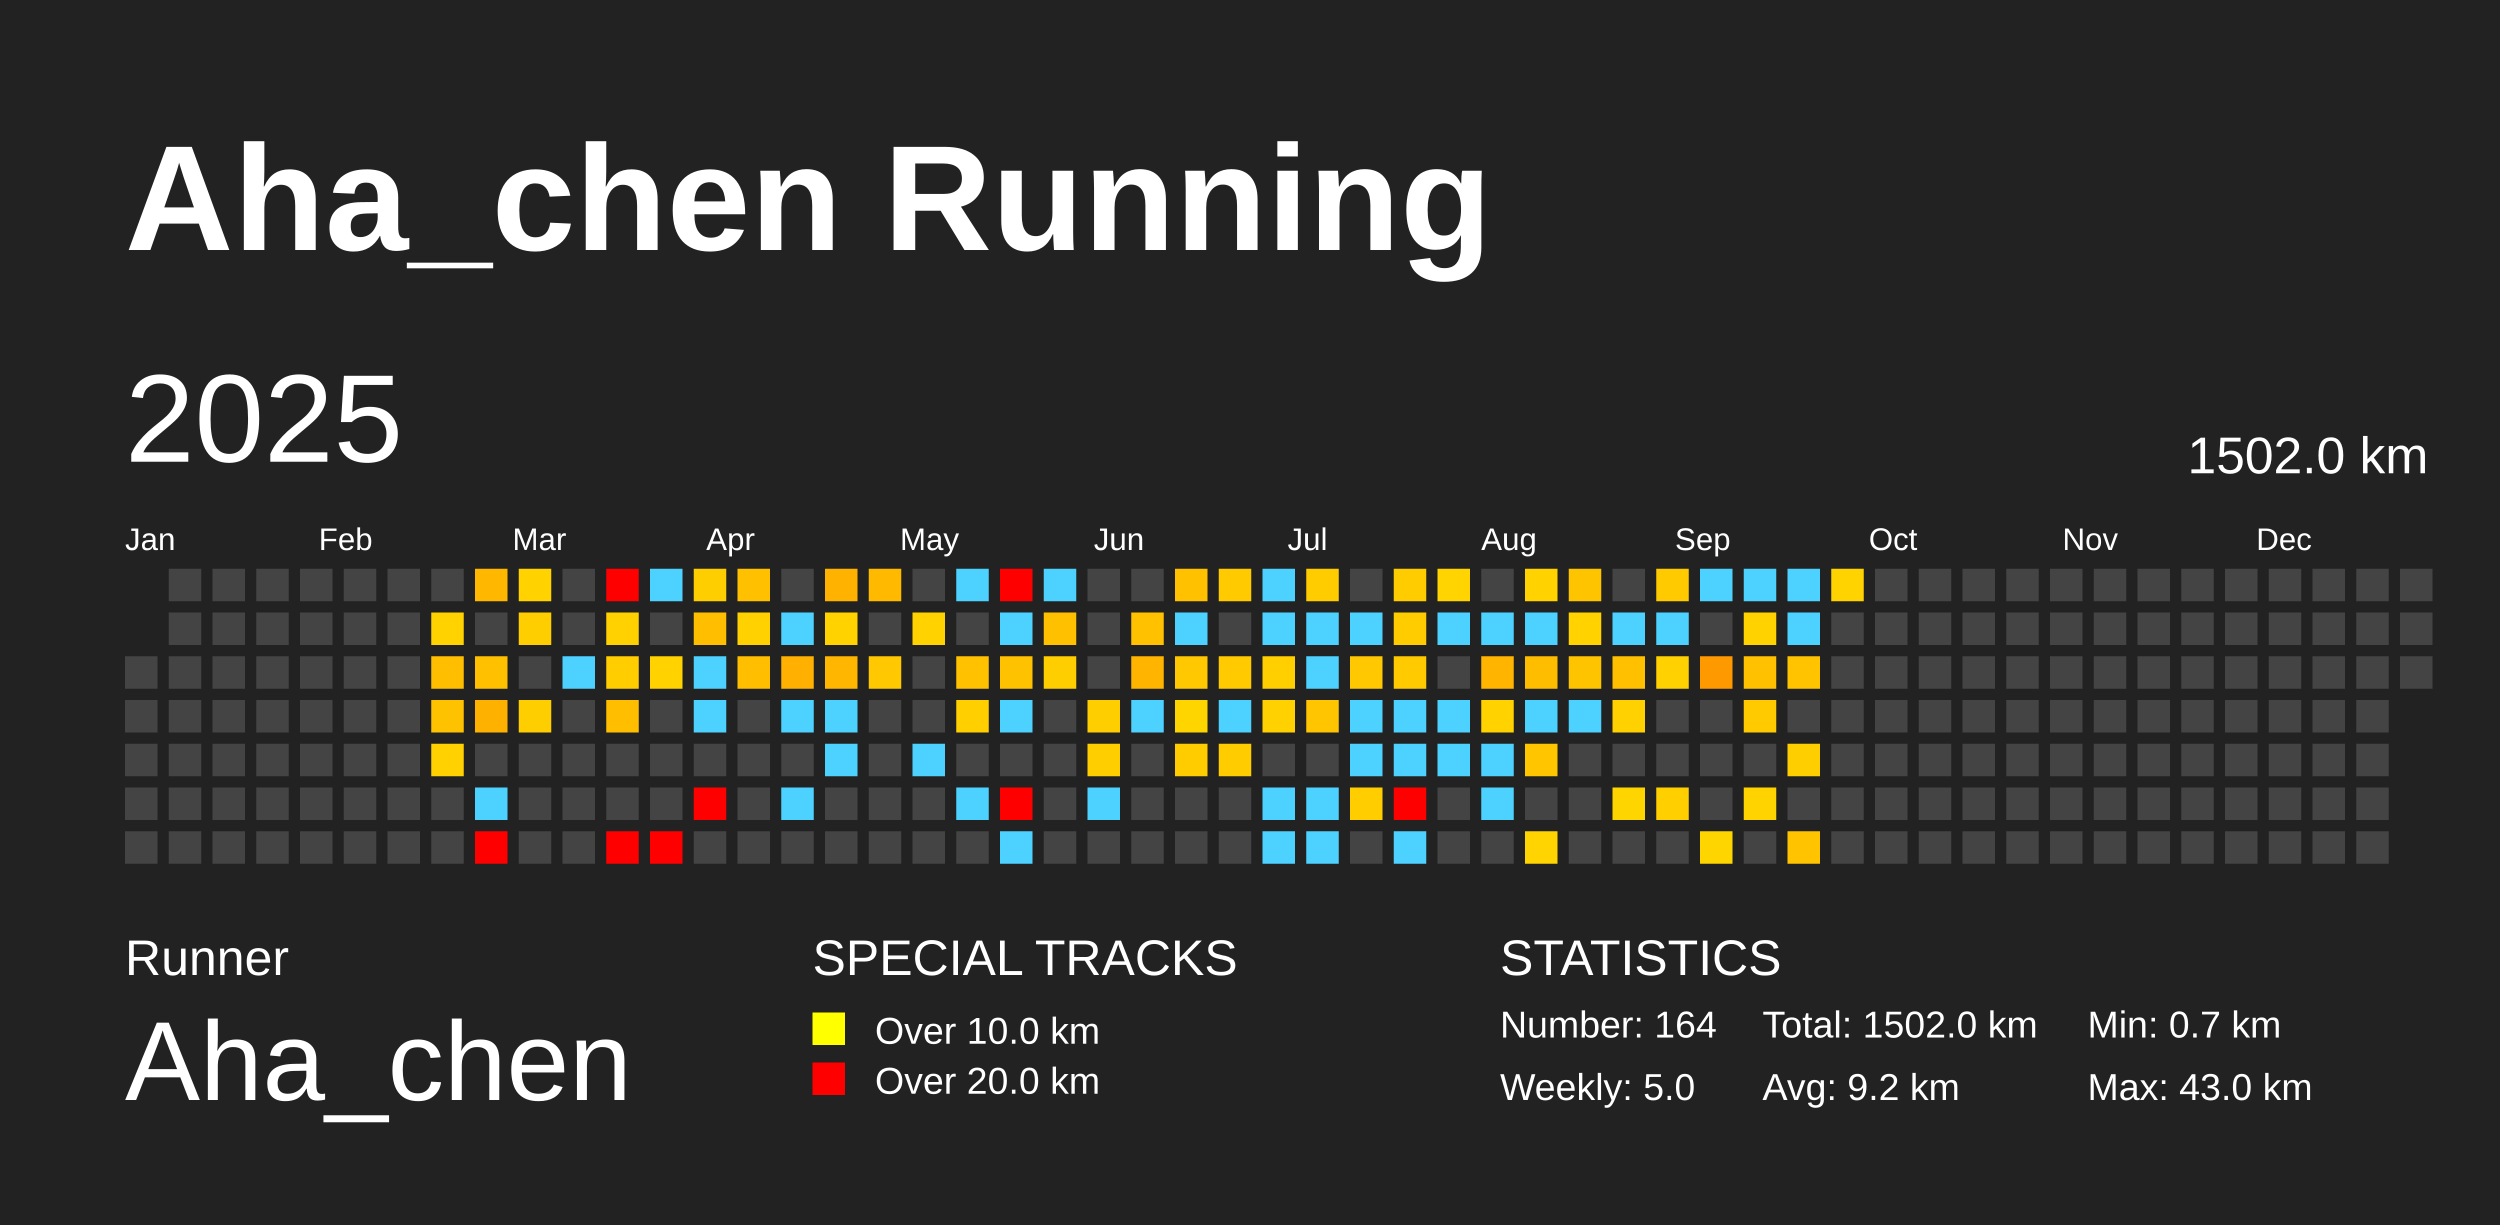
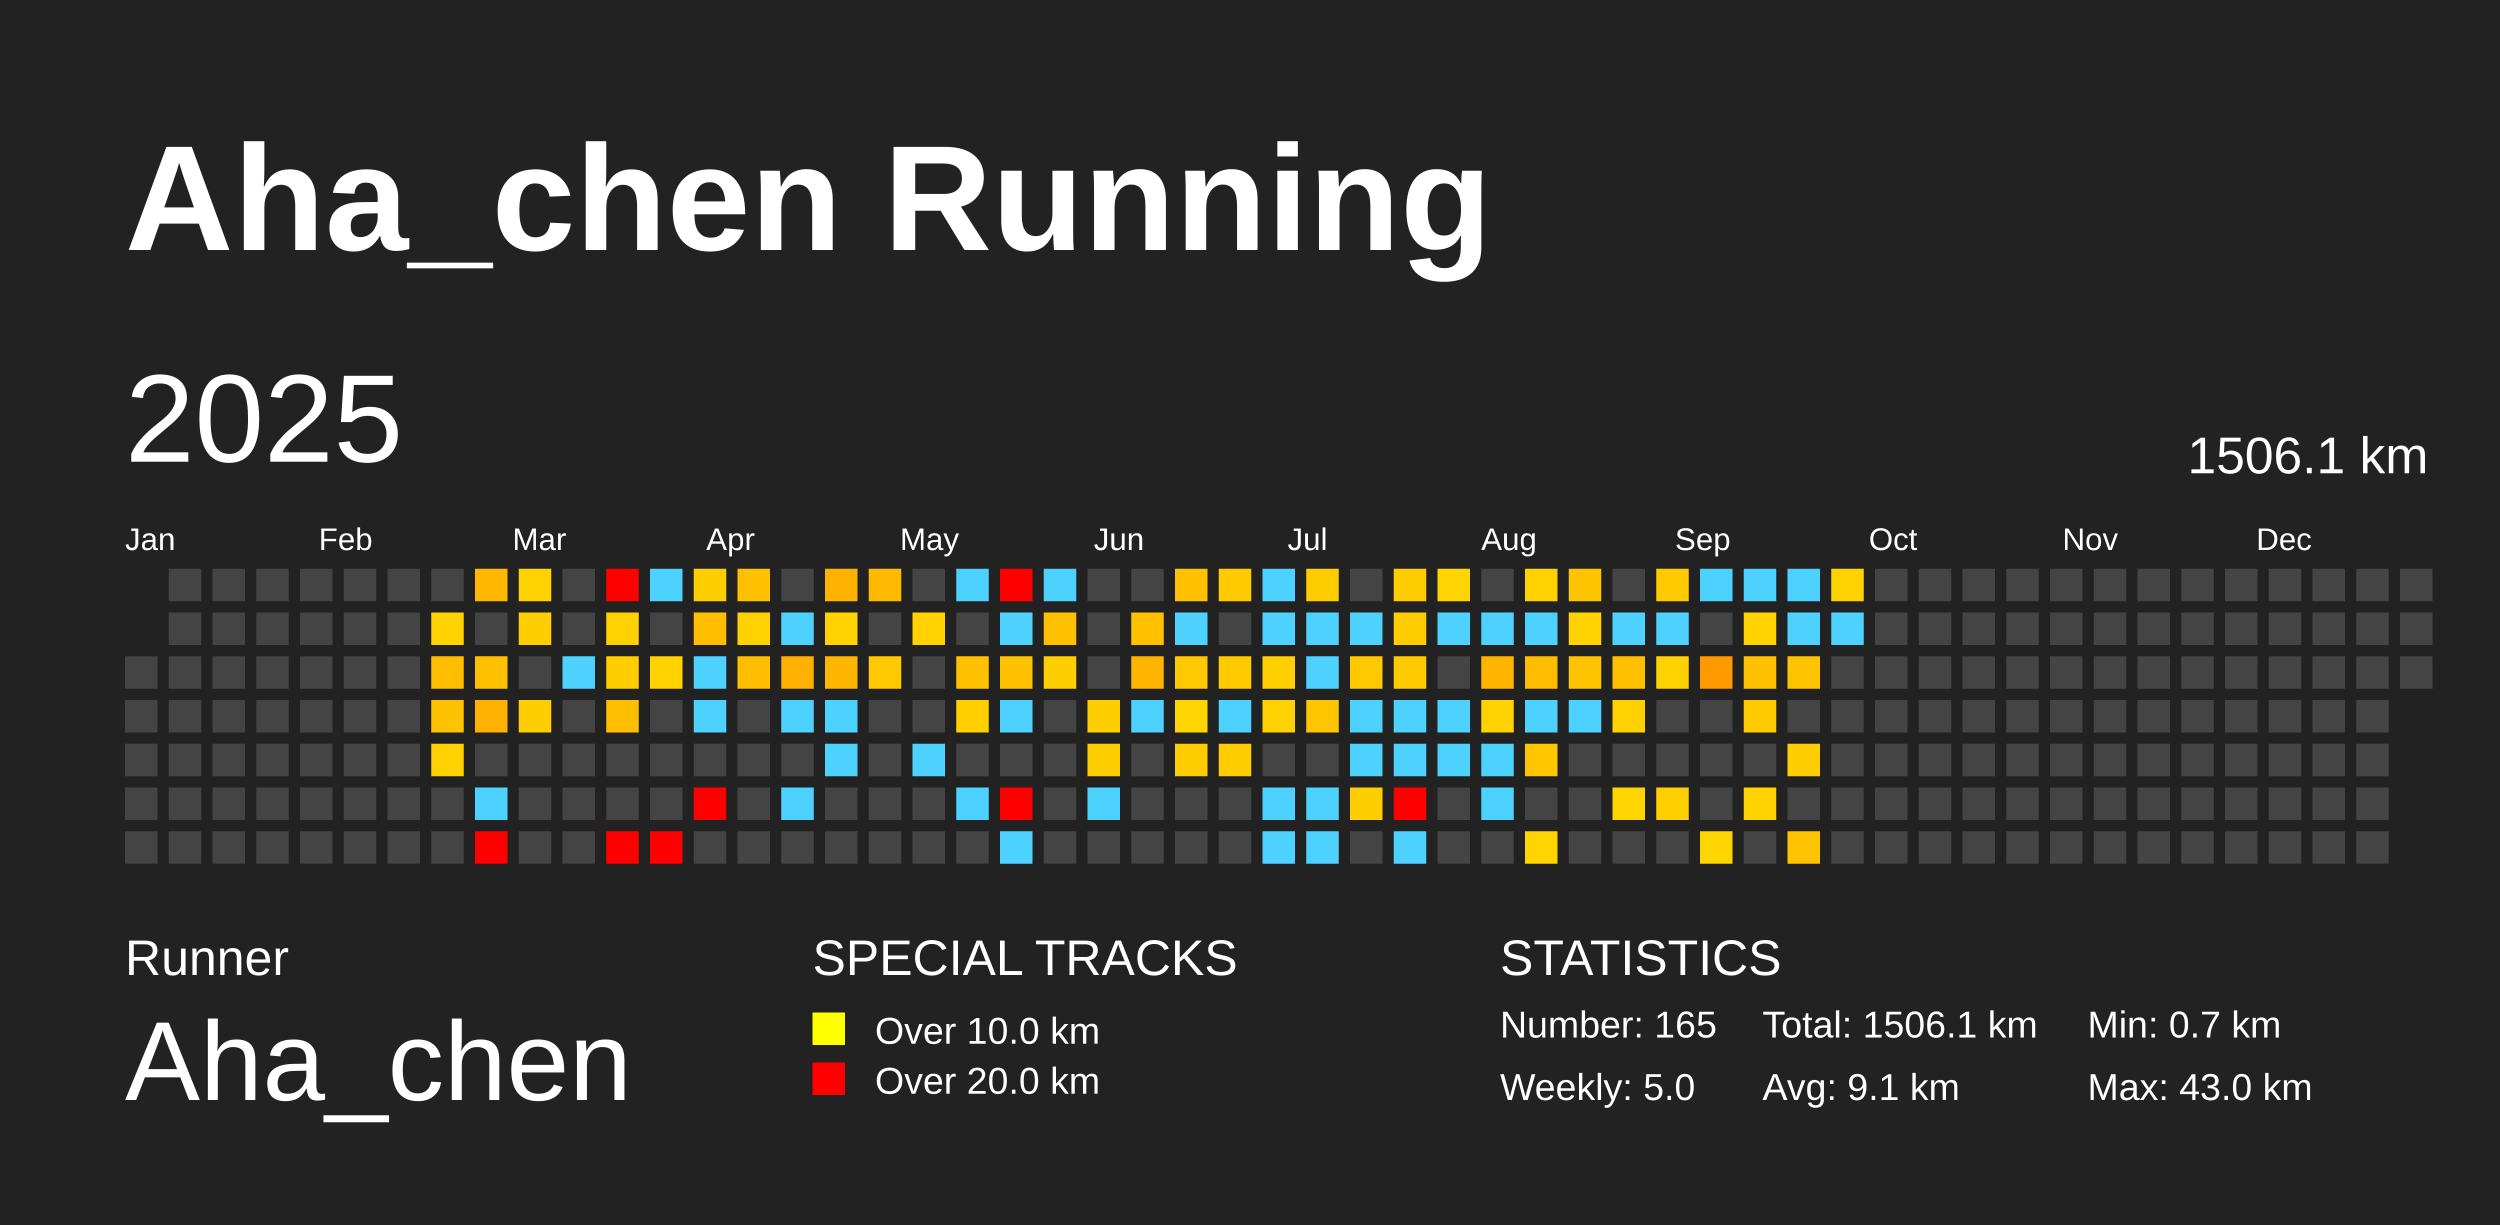
<svg xmlns="http://www.w3.org/2000/svg" baseProfile="full" height="98mm" version="1.1" viewBox="0,0,200,98" width="200mm">
  <defs />
  <rect fill="#222222" height="98" width="200" x="0" y="0" />
  <text fill="#FFFFFF" style="font-size:12px; font-family:Arial; font-weight:bold;" x="10" y="20">Aha_chen Running</text>
  <text fill="#FFFFFF" style="font-size:4px; font-family:Arial" x="10" y="78">Runner</text>
  <text fill="#FFFFFF" style="font-size:9px; font-family:Arial" x="10" y="88">Aha_chen</text>
  <text fill="#FFFFFF" style="font-size:4px; font-family:Arial" x="65" y="78">SPECIAL TRACKS</text>
  <rect fill="yellow" height="2.6" width="2.6" x="65" y="81" />
  <text fill="#FFFFFF" style="font-size:3px; font-family:Arial" x="70" y="83.5">Over 10.0 km</text>
  <rect fill="red" height="2.6" width="2.6" x="65" y="85" />
  <text fill="#FFFFFF" style="font-size:3px; font-family:Arial" x="70" y="87.5">Over 20.0 km</text>
  <text fill="#FFFFFF" style="font-size:4px; font-family:Arial" x="120" y="78">STATISTICS</text>
-   <text fill="#FFFFFF" style="font-size:3px; font-family:Arial" x="120" y="83">Number: 164</text>
+   <text fill="#FFFFFF" style="font-size:3px; font-family:Arial" x="120" y="83">Number: 165</text>
  <text fill="#FFFFFF" style="font-size:3px; font-family:Arial" x="120" y="88">Weekly: 5.0</text>
-   <text fill="#FFFFFF" style="font-size:3px; font-family:Arial" x="141" y="83">Total: 1502.0 km</text>
-   <text fill="#FFFFFF" style="font-size:3px; font-family:Arial" x="141" y="88">Avg: 9.2 km</text>
+   <text fill="#FFFFFF" style="font-size:3px; font-family:Arial" x="141" y="83">Total: 1506.1 km</text>
+   <text fill="#FFFFFF" style="font-size:3px; font-family:Arial" x="141" y="88">Avg: 9.1 km</text>
  <text fill="#FFFFFF" style="font-size:3px; font-family:Arial" x="167" y="83">Min: 0.7 km</text>
  <text fill="#FFFFFF" style="font-size:3px; font-family:Arial" x="167" y="88">Max: 43.0 km</text>
  <text dominant-baseline="hanging" fill="#FFFFFF" style="font-size:10.0px; font-family:Arial;" x="10" y="30">2025</text>
-   <text dominant-baseline="hanging" fill="#FFFFFF" style="font-size:4.125px; font-family:Arial;" x="175" y="35">1502.0 km</text>
+   <text dominant-baseline="hanging" fill="#FFFFFF" style="font-size:4.125px; font-family:Arial;" x="175" y="35">1506.1 km</text>
  <text fill="#FFFFFF" style="font-size:2.5px; font-family:Arial" x="10.0" y="44">Jan</text>
  <text fill="#FFFFFF" style="font-size:2.5px; font-family:Arial" x="25.5" y="44">Feb</text>
  <text fill="#FFFFFF" style="font-size:2.5px; font-family:Arial" x="41.0" y="44">Mar</text>
  <text fill="#FFFFFF" style="font-size:2.5px; font-family:Arial" x="56.5" y="44">Apr</text>
  <text fill="#FFFFFF" style="font-size:2.5px; font-family:Arial" x="72.0" y="44">May</text>
  <text fill="#FFFFFF" style="font-size:2.5px; font-family:Arial" x="87.5" y="44">Jun</text>
  <text fill="#FFFFFF" style="font-size:2.5px; font-family:Arial" x="103.0" y="44">Jul</text>
  <text fill="#FFFFFF" style="font-size:2.5px; font-family:Arial" x="118.5" y="44">Aug</text>
  <text fill="#FFFFFF" style="font-size:2.5px; font-family:Arial" x="134.0" y="44">Sep</text>
  <text fill="#FFFFFF" style="font-size:2.5px; font-family:Arial" x="149.5" y="44">Oct</text>
  <text fill="#FFFFFF" style="font-size:2.5px; font-family:Arial" x="165.0" y="44">Nov</text>
  <text fill="#FFFFFF" style="font-size:2.5px; font-family:Arial" x="180.5" y="44">Dec</text>
  <rect fill="#444444" height="2.6" width="2.6" x="10.0" y="52.5" />
  <rect fill="#444444" height="2.6" width="2.6" x="10.0" y="56.0" />
  <rect fill="#444444" height="2.6" width="2.6" x="10.0" y="59.5" />
  <rect fill="#444444" height="2.6" width="2.6" x="10.0" y="63.0" />
  <rect fill="#444444" height="2.6" width="2.6" x="10.0" y="66.5" />
  <rect fill="#444444" height="2.6" width="2.6" x="13.5" y="45.5" />
  <rect fill="#444444" height="2.6" width="2.6" x="13.5" y="49.0" />
  <rect fill="#444444" height="2.6" width="2.6" x="13.5" y="52.5" />
  <rect fill="#444444" height="2.6" width="2.6" x="13.5" y="56.0" />
  <rect fill="#444444" height="2.6" width="2.6" x="13.5" y="59.5" />
  <rect fill="#444444" height="2.6" width="2.6" x="13.5" y="63.0" />
  <rect fill="#444444" height="2.6" width="2.6" x="13.5" y="66.5" />
  <rect fill="#444444" height="2.6" width="2.6" x="17.0" y="45.5" />
  <rect fill="#444444" height="2.6" width="2.6" x="17.0" y="49.0" />
  <rect fill="#444444" height="2.6" width="2.6" x="17.0" y="52.5" />
  <rect fill="#444444" height="2.6" width="2.6" x="17.0" y="56.0" />
  <rect fill="#444444" height="2.6" width="2.6" x="17.0" y="59.5" />
  <rect fill="#444444" height="2.6" width="2.6" x="17.0" y="63.0" />
  <rect fill="#444444" height="2.6" width="2.6" x="17.0" y="66.5" />
  <rect fill="#444444" height="2.6" width="2.6" x="20.5" y="45.5" />
  <rect fill="#444444" height="2.6" width="2.6" x="20.5" y="49.0" />
  <rect fill="#444444" height="2.6" width="2.6" x="20.5" y="52.5" />
  <rect fill="#444444" height="2.6" width="2.6" x="20.5" y="56.0" />
  <rect fill="#444444" height="2.6" width="2.6" x="20.5" y="59.5" />
  <rect fill="#444444" height="2.6" width="2.6" x="20.5" y="63.0" />
  <rect fill="#444444" height="2.6" width="2.6" x="20.5" y="66.5" />
  <rect fill="#444444" height="2.6" width="2.6" x="24.0" y="45.5" />
  <rect fill="#444444" height="2.6" width="2.6" x="24.0" y="49.0" />
  <rect fill="#444444" height="2.6" width="2.6" x="24.0" y="52.5" />
  <rect fill="#444444" height="2.6" width="2.6" x="24.0" y="56.0" />
  <rect fill="#444444" height="2.6" width="2.6" x="24.0" y="59.5" />
  <rect fill="#444444" height="2.6" width="2.6" x="24.0" y="63.0" />
  <rect fill="#444444" height="2.6" width="2.6" x="24.0" y="66.5" />
  <rect fill="#444444" height="2.6" width="2.6" x="27.5" y="45.5" />
  <rect fill="#444444" height="2.6" width="2.6" x="27.5" y="49.0" />
  <rect fill="#444444" height="2.6" width="2.6" x="27.5" y="52.5" />
  <rect fill="#444444" height="2.6" width="2.6" x="27.5" y="56.0" />
  <rect fill="#444444" height="2.6" width="2.6" x="27.5" y="59.5" />
  <rect fill="#444444" height="2.6" width="2.6" x="27.5" y="63.0" />
  <rect fill="#444444" height="2.6" width="2.6" x="27.5" y="66.5" />
  <rect fill="#444444" height="2.6" width="2.6" x="31.0" y="45.5" />
  <rect fill="#444444" height="2.6" width="2.6" x="31.0" y="49.0" />
  <rect fill="#444444" height="2.6" width="2.6" x="31.0" y="52.5" />
  <rect fill="#444444" height="2.6" width="2.6" x="31.0" y="56.0" />
  <rect fill="#444444" height="2.6" width="2.6" x="31.0" y="59.5" />
  <rect fill="#444444" height="2.6" width="2.6" x="31.0" y="63.0" />
  <rect fill="#444444" height="2.6" width="2.6" x="31.0" y="66.5" />
  <rect fill="#444444" height="2.6" width="2.6" x="34.5" y="45.5" />
  <rect fill="#ffd200" height="2.6" width="2.6" x="34.5" y="49.0" />
  <rect fill="#ffbf00" height="2.6" width="2.6" x="34.5" y="52.5" />
  <rect fill="#ffc200" height="2.6" width="2.6" x="34.5" y="56.0" />
  <rect fill="#ffd100" height="2.6" width="2.6" x="34.5" y="59.5" />
  <rect fill="#444444" height="2.6" width="2.6" x="34.5" y="63.0" />
  <rect fill="#444444" height="2.6" width="2.6" x="34.5" y="66.5" />
  <rect fill="#ffb700" height="2.6" width="2.6" x="38.0" y="45.5" />
  <rect fill="#444444" height="2.6" width="2.6" x="38.0" y="49.0" />
  <rect fill="#ffc000" height="2.6" width="2.6" x="38.0" y="52.5" />
  <rect fill="#ffb100" height="2.6" width="2.6" x="38.0" y="56.0" />
  <rect fill="#444444" height="2.6" width="2.6" x="38.0" y="59.5" />
  <rect fill="#4dd2ff" height="2.6" width="2.6" x="38.0" y="63.0" />
  <rect fill="red" height="2.6" width="2.6" x="38.0" y="66.5" />
  <rect fill="#ffd200" height="2.6" width="2.6" x="41.5" y="45.5" />
  <rect fill="#ffce00" height="2.6" width="2.6" x="41.5" y="49.0" />
  <rect fill="#444444" height="2.6" width="2.6" x="41.5" y="52.5" />
  <rect fill="#ffce00" height="2.6" width="2.6" x="41.5" y="56.0" />
  <rect fill="#444444" height="2.6" width="2.6" x="41.5" y="59.5" />
  <rect fill="#444444" height="2.6" width="2.6" x="41.5" y="63.0" />
  <rect fill="#444444" height="2.6" width="2.6" x="41.5" y="66.5" />
  <rect fill="#444444" height="2.6" width="2.6" x="45.0" y="45.5" />
  <rect fill="#444444" height="2.6" width="2.6" x="45.0" y="49.0" />
  <rect fill="#4dd2ff" height="2.6" width="2.6" x="45.0" y="52.5" />
  <rect fill="#444444" height="2.6" width="2.6" x="45.0" y="56.0" />
  <rect fill="#444444" height="2.6" width="2.6" x="45.0" y="59.5" />
  <rect fill="#444444" height="2.6" width="2.6" x="45.0" y="63.0" />
  <rect fill="#444444" height="2.6" width="2.6" x="45.0" y="66.5" />
  <rect fill="red" height="2.6" width="2.6" x="48.5" y="45.5" />
  <rect fill="#ffd100" height="2.6" width="2.6" x="48.5" y="49.0" />
  <rect fill="#ffcd00" height="2.6" width="2.6" x="48.5" y="52.5" />
  <rect fill="#ffbf00" height="2.6" width="2.6" x="48.5" y="56.0" />
  <rect fill="#444444" height="2.6" width="2.6" x="48.5" y="59.5" />
  <rect fill="#444444" height="2.6" width="2.6" x="48.5" y="63.0" />
  <rect fill="red" height="2.6" width="2.6" x="48.5" y="66.5" />
  <rect fill="#4dd2ff" height="2.6" width="2.6" x="52.0" y="45.5" />
  <rect fill="#444444" height="2.6" width="2.6" x="52.0" y="49.0" />
  <rect fill="#ffd200" height="2.6" width="2.6" x="52.0" y="52.5" />
  <rect fill="#444444" height="2.6" width="2.6" x="52.0" y="56.0" />
  <rect fill="#444444" height="2.6" width="2.6" x="52.0" y="59.5" />
  <rect fill="#444444" height="2.6" width="2.6" x="52.0" y="63.0" />
  <rect fill="red" height="2.6" width="2.6" x="52.0" y="66.5" />
  <rect fill="#ffce00" height="2.6" width="2.6" x="55.5" y="45.5" />
  <rect fill="#ffbf00" height="2.6" width="2.6" x="55.5" y="49.0" />
  <rect fill="#4dd2ff" height="2.6" width="2.6" x="55.5" y="52.5" />
  <rect fill="#4dd2ff" height="2.6" width="2.6" x="55.5" y="56.0" />
  <rect fill="#444444" height="2.6" width="2.6" x="55.5" y="59.5" />
  <rect fill="red" height="2.6" width="2.6" x="55.5" y="63.0" />
  <rect fill="#444444" height="2.6" width="2.6" x="55.5" y="66.5" />
  <rect fill="#ffc000" height="2.6" width="2.6" x="59.0" y="45.5" />
  <rect fill="#ffd100" height="2.6" width="2.6" x="59.0" y="49.0" />
  <rect fill="#ffbe00" height="2.6" width="2.6" x="59.0" y="52.5" />
  <rect fill="#444444" height="2.6" width="2.6" x="59.0" y="56.0" />
  <rect fill="#444444" height="2.6" width="2.6" x="59.0" y="59.5" />
  <rect fill="#444444" height="2.6" width="2.6" x="59.0" y="63.0" />
  <rect fill="#444444" height="2.6" width="2.6" x="59.0" y="66.5" />
  <rect fill="#444444" height="2.6" width="2.6" x="62.5" y="45.5" />
  <rect fill="#4dd2ff" height="2.6" width="2.6" x="62.5" y="49.0" />
  <rect fill="#ffb000" height="2.6" width="2.6" x="62.5" y="52.5" />
  <rect fill="#4dd2ff" height="2.6" width="2.6" x="62.5" y="56.0" />
  <rect fill="#444444" height="2.6" width="2.6" x="62.5" y="59.5" />
  <rect fill="#4dd2ff" height="2.6" width="2.6" x="62.5" y="63.0" />
  <rect fill="#444444" height="2.6" width="2.6" x="62.5" y="66.5" />
  <rect fill="#ffb300" height="2.6" width="2.6" x="66.0" y="45.5" />
  <rect fill="#ffd200" height="2.6" width="2.6" x="66.0" y="49.0" />
  <rect fill="#ffb600" height="2.6" width="2.6" x="66.0" y="52.5" />
  <rect fill="#4dd2ff" height="2.6" width="2.6" x="66.0" y="56.0" />
  <rect fill="#4dd2ff" height="2.6" width="2.6" x="66.0" y="59.5" />
  <rect fill="#444444" height="2.6" width="2.6" x="66.0" y="63.0" />
  <rect fill="#444444" height="2.6" width="2.6" x="66.0" y="66.5" />
  <rect fill="#ffba00" height="2.6" width="2.6" x="69.5" y="45.5" />
  <rect fill="#444444" height="2.6" width="2.6" x="69.5" y="49.0" />
  <rect fill="#ffc800" height="2.6" width="2.6" x="69.5" y="52.5" />
  <rect fill="#444444" height="2.6" width="2.6" x="69.5" y="56.0" />
  <rect fill="#444444" height="2.6" width="2.6" x="69.5" y="59.5" />
  <rect fill="#444444" height="2.6" width="2.6" x="69.5" y="63.0" />
  <rect fill="#444444" height="2.6" width="2.6" x="69.5" y="66.5" />
  <rect fill="#444444" height="2.6" width="2.6" x="73.0" y="45.5" />
  <rect fill="#ffd200" height="2.6" width="2.6" x="73.0" y="49.0" />
  <rect fill="#444444" height="2.6" width="2.6" x="73.0" y="52.5" />
  <rect fill="#444444" height="2.6" width="2.6" x="73.0" y="56.0" />
  <rect fill="#4dd2ff" height="2.6" width="2.6" x="73.0" y="59.5" />
  <rect fill="#444444" height="2.6" width="2.6" x="73.0" y="63.0" />
  <rect fill="#444444" height="2.6" width="2.6" x="73.0" y="66.5" />
  <rect fill="#4dd2ff" height="2.6" width="2.6" x="76.5" y="45.5" />
  <rect fill="#444444" height="2.6" width="2.6" x="76.5" y="49.0" />
  <rect fill="#ffc100" height="2.6" width="2.6" x="76.5" y="52.5" />
  <rect fill="#ffcf00" height="2.6" width="2.6" x="76.5" y="56.0" />
  <rect fill="#444444" height="2.6" width="2.6" x="76.5" y="59.5" />
  <rect fill="#4dd2ff" height="2.6" width="2.6" x="76.5" y="63.0" />
  <rect fill="#444444" height="2.6" width="2.6" x="76.5" y="66.5" />
  <rect fill="red" height="2.6" width="2.6" x="80.0" y="45.5" />
  <rect fill="#4dd2ff" height="2.6" width="2.6" x="80.0" y="49.0" />
  <rect fill="#ffc200" height="2.6" width="2.6" x="80.0" y="52.5" />
  <rect fill="#4dd2ff" height="2.6" width="2.6" x="80.0" y="56.0" />
  <rect fill="#444444" height="2.6" width="2.6" x="80.0" y="59.5" />
  <rect fill="red" height="2.6" width="2.6" x="80.0" y="63.0" />
  <rect fill="#4dd2ff" height="2.6" width="2.6" x="80.0" y="66.5" />
  <rect fill="#4dd2ff" height="2.6" width="2.6" x="83.5" y="45.5" />
  <rect fill="#ffc000" height="2.6" width="2.6" x="83.5" y="49.0" />
  <rect fill="#ffce00" height="2.6" width="2.6" x="83.5" y="52.5" />
  <rect fill="#444444" height="2.6" width="2.6" x="83.5" y="56.0" />
  <rect fill="#444444" height="2.6" width="2.6" x="83.5" y="59.5" />
  <rect fill="#444444" height="2.6" width="2.6" x="83.5" y="63.0" />
  <rect fill="#444444" height="2.6" width="2.6" x="83.5" y="66.5" />
  <rect fill="#444444" height="2.6" width="2.6" x="87.0" y="45.5" />
  <rect fill="#444444" height="2.6" width="2.6" x="87.0" y="49.0" />
  <rect fill="#444444" height="2.6" width="2.6" x="87.0" y="52.5" />
  <rect fill="#ffce00" height="2.6" width="2.6" x="87.0" y="56.0" />
  <rect fill="#ffce00" height="2.6" width="2.6" x="87.0" y="59.5" />
  <rect fill="#4dd2ff" height="2.6" width="2.6" x="87.0" y="63.0" />
  <rect fill="#444444" height="2.6" width="2.6" x="87.0" y="66.5" />
  <rect fill="#444444" height="2.6" width="2.6" x="90.5" y="45.5" />
  <rect fill="#ffc100" height="2.6" width="2.6" x="90.5" y="49.0" />
  <rect fill="#ffb500" height="2.6" width="2.6" x="90.5" y="52.5" />
  <rect fill="#4dd2ff" height="2.6" width="2.6" x="90.5" y="56.0" />
  <rect fill="#444444" height="2.6" width="2.6" x="90.5" y="59.5" />
  <rect fill="#444444" height="2.6" width="2.6" x="90.5" y="63.0" />
  <rect fill="#444444" height="2.6" width="2.6" x="90.5" y="66.5" />
  <rect fill="#ffc100" height="2.6" width="2.6" x="94.0" y="45.5" />
  <rect fill="#4dd2ff" height="2.6" width="2.6" x="94.0" y="49.0" />
  <rect fill="#ffc800" height="2.6" width="2.6" x="94.0" y="52.5" />
  <rect fill="#ffd500" height="2.6" width="2.6" x="94.0" y="56.0" />
  <rect fill="#ffcc00" height="2.6" width="2.6" x="94.0" y="59.5" />
  <rect fill="#444444" height="2.6" width="2.6" x="94.0" y="63.0" />
  <rect fill="#444444" height="2.6" width="2.6" x="94.0" y="66.5" />
  <rect fill="#ffca00" height="2.6" width="2.6" x="97.5" y="45.5" />
  <rect fill="#444444" height="2.6" width="2.6" x="97.5" y="49.0" />
  <rect fill="#ffca00" height="2.6" width="2.6" x="97.5" y="52.5" />
  <rect fill="#4dd2ff" height="2.6" width="2.6" x="97.5" y="56.0" />
  <rect fill="#ffcc00" height="2.6" width="2.6" x="97.5" y="59.5" />
  <rect fill="#444444" height="2.6" width="2.6" x="97.5" y="63.0" />
  <rect fill="#444444" height="2.6" width="2.6" x="97.5" y="66.5" />
  <rect fill="#4dd2ff" height="2.6" width="2.6" x="101.0" y="45.5" />
  <rect fill="#4dd2ff" height="2.6" width="2.6" x="101.0" y="49.0" />
  <rect fill="#ffcf00" height="2.6" width="2.6" x="101.0" y="52.5" />
  <rect fill="#ffd100" height="2.6" width="2.6" x="101.0" y="56.0" />
  <rect fill="#444444" height="2.6" width="2.6" x="101.0" y="59.5" />
  <rect fill="#4dd2ff" height="2.6" width="2.6" x="101.0" y="63.0" />
  <rect fill="#4dd2ff" height="2.6" width="2.6" x="101.0" y="66.5" />
  <rect fill="#ffcc00" height="2.6" width="2.6" x="104.5" y="45.5" />
  <rect fill="#4dd2ff" height="2.6" width="2.6" x="104.5" y="49.0" />
  <rect fill="#4dd2ff" height="2.6" width="2.6" x="104.5" y="52.5" />
  <rect fill="#ffc500" height="2.6" width="2.6" x="104.5" y="56.0" />
  <rect fill="#444444" height="2.6" width="2.6" x="104.5" y="59.5" />
  <rect fill="#4dd2ff" height="2.6" width="2.6" x="104.5" y="63.0" />
  <rect fill="#4dd2ff" height="2.6" width="2.6" x="104.5" y="66.5" />
  <rect fill="#444444" height="2.6" width="2.6" x="108.0" y="45.5" />
  <rect fill="#4dd2ff" height="2.6" width="2.6" x="108.0" y="49.0" />
  <rect fill="#ffc800" height="2.6" width="2.6" x="108.0" y="52.5" />
  <rect fill="#4dd2ff" height="2.6" width="2.6" x="108.0" y="56.0" />
  <rect fill="#4dd2ff" height="2.6" width="2.6" x="108.0" y="59.5" />
  <rect fill="#ffcd00" height="2.6" width="2.6" x="108.0" y="63.0" />
  <rect fill="#444444" height="2.6" width="2.6" x="108.0" y="66.5" />
  <rect fill="#ffcc00" height="2.6" width="2.6" x="111.5" y="45.5" />
  <rect fill="#ffcc00" height="2.6" width="2.6" x="111.5" y="49.0" />
  <rect fill="#ffca00" height="2.6" width="2.6" x="111.5" y="52.5" />
  <rect fill="#4dd2ff" height="2.6" width="2.6" x="111.5" y="56.0" />
  <rect fill="#4dd2ff" height="2.6" width="2.6" x="111.5" y="59.5" />
  <rect fill="red" height="2.6" width="2.6" x="111.5" y="63.0" />
  <rect fill="#4dd2ff" height="2.6" width="2.6" x="111.5" y="66.5" />
  <rect fill="#ffd400" height="2.6" width="2.6" x="115.0" y="45.5" />
  <rect fill="#4dd2ff" height="2.6" width="2.6" x="115.0" y="49.0" />
  <rect fill="#444444" height="2.6" width="2.6" x="115.0" y="52.5" />
  <rect fill="#4dd2ff" height="2.6" width="2.6" x="115.0" y="56.0" />
  <rect fill="#4dd2ff" height="2.6" width="2.6" x="115.0" y="59.5" />
  <rect fill="#444444" height="2.6" width="2.6" x="115.0" y="63.0" />
  <rect fill="#444444" height="2.6" width="2.6" x="115.0" y="66.5" />
  <rect fill="#444444" height="2.6" width="2.6" x="118.5" y="45.5" />
  <rect fill="#4dd2ff" height="2.6" width="2.6" x="118.5" y="49.0" />
  <rect fill="#ffb400" height="2.6" width="2.6" x="118.5" y="52.5" />
  <rect fill="#ffd200" height="2.6" width="2.6" x="118.5" y="56.0" />
  <rect fill="#4dd2ff" height="2.6" width="2.6" x="118.5" y="59.5" />
  <rect fill="#4dd2ff" height="2.6" width="2.6" x="118.5" y="63.0" />
  <rect fill="#444444" height="2.6" width="2.6" x="118.5" y="66.5" />
  <rect fill="#ffd200" height="2.6" width="2.6" x="122.0" y="45.5" />
  <rect fill="#4dd2ff" height="2.6" width="2.6" x="122.0" y="49.0" />
  <rect fill="#ffbd00" height="2.6" width="2.6" x="122.0" y="52.5" />
  <rect fill="#4dd2ff" height="2.6" width="2.6" x="122.0" y="56.0" />
  <rect fill="#ffc600" height="2.6" width="2.6" x="122.0" y="59.5" />
  <rect fill="#444444" height="2.6" width="2.6" x="122.0" y="63.0" />
  <rect fill="#ffd400" height="2.6" width="2.6" x="122.0" y="66.5" />
  <rect fill="#ffc400" height="2.6" width="2.6" x="125.5" y="45.5" />
  <rect fill="#ffd200" height="2.6" width="2.6" x="125.5" y="49.0" />
  <rect fill="#ffc400" height="2.6" width="2.6" x="125.5" y="52.5" />
  <rect fill="#4dd2ff" height="2.6" width="2.6" x="125.5" y="56.0" />
  <rect fill="#444444" height="2.6" width="2.6" x="125.5" y="59.5" />
  <rect fill="#444444" height="2.6" width="2.6" x="125.5" y="63.0" />
  <rect fill="#444444" height="2.6" width="2.6" x="125.5" y="66.5" />
  <rect fill="#444444" height="2.6" width="2.6" x="129.0" y="45.5" />
  <rect fill="#4dd2ff" height="2.6" width="2.6" x="129.0" y="49.0" />
  <rect fill="#ffc000" height="2.6" width="2.6" x="129.0" y="52.5" />
  <rect fill="#ffd100" height="2.6" width="2.6" x="129.0" y="56.0" />
  <rect fill="#444444" height="2.6" width="2.6" x="129.0" y="59.5" />
  <rect fill="#ffd500" height="2.6" width="2.6" x="129.0" y="63.0" />
  <rect fill="#444444" height="2.6" width="2.6" x="129.0" y="66.5" />
  <rect fill="#ffcb00" height="2.6" width="2.6" x="132.5" y="45.5" />
  <rect fill="#4dd2ff" height="2.6" width="2.6" x="132.5" y="49.0" />
  <rect fill="#ffd100" height="2.6" width="2.6" x="132.5" y="52.5" />
  <rect fill="#444444" height="2.6" width="2.6" x="132.5" y="56.0" />
  <rect fill="#444444" height="2.6" width="2.6" x="132.5" y="59.5" />
  <rect fill="#ffcf00" height="2.6" width="2.6" x="132.5" y="63.0" />
  <rect fill="#444444" height="2.6" width="2.6" x="132.5" y="66.5" />
  <rect fill="#4dd2ff" height="2.6" width="2.6" x="136.0" y="45.5" />
  <rect fill="#444444" height="2.6" width="2.6" x="136.0" y="49.0" />
  <rect fill="#ff9900" height="2.6" width="2.6" x="136.0" y="52.5" />
  <rect fill="#444444" height="2.6" width="2.6" x="136.0" y="56.0" />
  <rect fill="#444444" height="2.6" width="2.6" x="136.0" y="59.5" />
  <rect fill="#444444" height="2.6" width="2.6" x="136.0" y="63.0" />
  <rect fill="#ffd500" height="2.6" width="2.6" x="136.0" y="66.5" />
  <rect fill="#4dd2ff" height="2.6" width="2.6" x="139.5" y="45.5" />
  <rect fill="#ffd200" height="2.6" width="2.6" x="139.5" y="49.0" />
  <rect fill="#ffc100" height="2.6" width="2.6" x="139.5" y="52.5" />
  <rect fill="#ffcb00" height="2.6" width="2.6" x="139.5" y="56.0" />
  <rect fill="#444444" height="2.6" width="2.6" x="139.5" y="59.5" />
  <rect fill="#ffd300" height="2.6" width="2.6" x="139.5" y="63.0" />
  <rect fill="#444444" height="2.6" width="2.6" x="139.5" y="66.5" />
  <rect fill="#4dd2ff" height="2.6" width="2.6" x="143.0" y="45.5" />
  <rect fill="#4dd2ff" height="2.6" width="2.6" x="143.0" y="49.0" />
  <rect fill="#ffc300" height="2.6" width="2.6" x="143.0" y="52.5" />
  <rect fill="#444444" height="2.6" width="2.6" x="143.0" y="56.0" />
  <rect fill="#ffce00" height="2.6" width="2.6" x="143.0" y="59.5" />
  <rect fill="#444444" height="2.6" width="2.6" x="143.0" y="63.0" />
  <rect fill="#ffc300" height="2.6" width="2.6" x="143.0" y="66.5" />
  <rect fill="#ffd300" height="2.6" width="2.6" x="146.5" y="45.5" />
-   <rect fill="#444444" height="2.6" width="2.6" x="146.5" y="49.0" />
+   <rect fill="#4dd2ff" height="2.6" width="2.6" x="146.5" y="49.0" />
  <rect fill="#444444" height="2.6" width="2.6" x="146.5" y="52.5" />
  <rect fill="#444444" height="2.6" width="2.6" x="146.5" y="56.0" />
  <rect fill="#444444" height="2.6" width="2.6" x="146.5" y="59.5" />
  <rect fill="#444444" height="2.6" width="2.6" x="146.5" y="63.0" />
  <rect fill="#444444" height="2.6" width="2.6" x="146.5" y="66.5" />
  <rect fill="#444444" height="2.6" width="2.6" x="150.0" y="45.5" />
  <rect fill="#444444" height="2.6" width="2.6" x="150.0" y="49.0" />
  <rect fill="#444444" height="2.6" width="2.6" x="150.0" y="52.5" />
  <rect fill="#444444" height="2.6" width="2.6" x="150.0" y="56.0" />
  <rect fill="#444444" height="2.6" width="2.6" x="150.0" y="59.5" />
  <rect fill="#444444" height="2.6" width="2.6" x="150.0" y="63.0" />
  <rect fill="#444444" height="2.6" width="2.6" x="150.0" y="66.5" />
  <rect fill="#444444" height="2.6" width="2.6" x="153.5" y="45.5" />
  <rect fill="#444444" height="2.6" width="2.6" x="153.5" y="49.0" />
  <rect fill="#444444" height="2.6" width="2.6" x="153.5" y="52.5" />
  <rect fill="#444444" height="2.6" width="2.6" x="153.5" y="56.0" />
  <rect fill="#444444" height="2.6" width="2.6" x="153.5" y="59.5" />
  <rect fill="#444444" height="2.6" width="2.6" x="153.5" y="63.0" />
  <rect fill="#444444" height="2.6" width="2.6" x="153.5" y="66.5" />
  <rect fill="#444444" height="2.6" width="2.6" x="157.0" y="45.5" />
  <rect fill="#444444" height="2.6" width="2.6" x="157.0" y="49.0" />
  <rect fill="#444444" height="2.6" width="2.6" x="157.0" y="52.5" />
  <rect fill="#444444" height="2.6" width="2.6" x="157.0" y="56.0" />
  <rect fill="#444444" height="2.6" width="2.6" x="157.0" y="59.5" />
  <rect fill="#444444" height="2.6" width="2.6" x="157.0" y="63.0" />
  <rect fill="#444444" height="2.6" width="2.6" x="157.0" y="66.5" />
  <rect fill="#444444" height="2.6" width="2.6" x="160.5" y="45.5" />
  <rect fill="#444444" height="2.6" width="2.6" x="160.5" y="49.0" />
  <rect fill="#444444" height="2.6" width="2.6" x="160.5" y="52.5" />
  <rect fill="#444444" height="2.6" width="2.6" x="160.5" y="56.0" />
  <rect fill="#444444" height="2.6" width="2.6" x="160.5" y="59.5" />
  <rect fill="#444444" height="2.6" width="2.6" x="160.5" y="63.0" />
  <rect fill="#444444" height="2.6" width="2.6" x="160.5" y="66.5" />
  <rect fill="#444444" height="2.6" width="2.6" x="164.0" y="45.5" />
  <rect fill="#444444" height="2.6" width="2.6" x="164.0" y="49.0" />
  <rect fill="#444444" height="2.6" width="2.6" x="164.0" y="52.5" />
  <rect fill="#444444" height="2.6" width="2.6" x="164.0" y="56.0" />
  <rect fill="#444444" height="2.6" width="2.6" x="164.0" y="59.5" />
  <rect fill="#444444" height="2.6" width="2.6" x="164.0" y="63.0" />
  <rect fill="#444444" height="2.6" width="2.6" x="164.0" y="66.5" />
  <rect fill="#444444" height="2.6" width="2.6" x="167.5" y="45.5" />
  <rect fill="#444444" height="2.6" width="2.6" x="167.5" y="49.0" />
  <rect fill="#444444" height="2.6" width="2.6" x="167.5" y="52.5" />
  <rect fill="#444444" height="2.6" width="2.6" x="167.5" y="56.0" />
  <rect fill="#444444" height="2.6" width="2.6" x="167.5" y="59.5" />
  <rect fill="#444444" height="2.6" width="2.6" x="167.5" y="63.0" />
  <rect fill="#444444" height="2.6" width="2.6" x="167.5" y="66.5" />
  <rect fill="#444444" height="2.6" width="2.6" x="171.0" y="45.5" />
  <rect fill="#444444" height="2.6" width="2.6" x="171.0" y="49.0" />
  <rect fill="#444444" height="2.6" width="2.6" x="171.0" y="52.5" />
  <rect fill="#444444" height="2.6" width="2.6" x="171.0" y="56.0" />
  <rect fill="#444444" height="2.6" width="2.6" x="171.0" y="59.5" />
  <rect fill="#444444" height="2.6" width="2.6" x="171.0" y="63.0" />
  <rect fill="#444444" height="2.6" width="2.6" x="171.0" y="66.5" />
  <rect fill="#444444" height="2.6" width="2.6" x="174.5" y="45.5" />
  <rect fill="#444444" height="2.6" width="2.6" x="174.5" y="49.0" />
  <rect fill="#444444" height="2.6" width="2.6" x="174.5" y="52.5" />
  <rect fill="#444444" height="2.6" width="2.6" x="174.5" y="56.0" />
  <rect fill="#444444" height="2.6" width="2.6" x="174.5" y="59.5" />
  <rect fill="#444444" height="2.6" width="2.6" x="174.5" y="63.0" />
  <rect fill="#444444" height="2.6" width="2.6" x="174.5" y="66.5" />
  <rect fill="#444444" height="2.6" width="2.6" x="178.0" y="45.5" />
  <rect fill="#444444" height="2.6" width="2.6" x="178.0" y="49.0" />
  <rect fill="#444444" height="2.6" width="2.6" x="178.0" y="52.5" />
  <rect fill="#444444" height="2.6" width="2.6" x="178.0" y="56.0" />
  <rect fill="#444444" height="2.6" width="2.6" x="178.0" y="59.5" />
  <rect fill="#444444" height="2.6" width="2.6" x="178.0" y="63.0" />
  <rect fill="#444444" height="2.6" width="2.6" x="178.0" y="66.5" />
  <rect fill="#444444" height="2.6" width="2.6" x="181.5" y="45.5" />
  <rect fill="#444444" height="2.6" width="2.6" x="181.5" y="49.0" />
  <rect fill="#444444" height="2.6" width="2.6" x="181.5" y="52.5" />
  <rect fill="#444444" height="2.6" width="2.6" x="181.5" y="56.0" />
  <rect fill="#444444" height="2.6" width="2.6" x="181.5" y="59.5" />
  <rect fill="#444444" height="2.6" width="2.6" x="181.5" y="63.0" />
  <rect fill="#444444" height="2.6" width="2.6" x="181.5" y="66.5" />
  <rect fill="#444444" height="2.6" width="2.6" x="185.0" y="45.5" />
  <rect fill="#444444" height="2.6" width="2.6" x="185.0" y="49.0" />
  <rect fill="#444444" height="2.6" width="2.6" x="185.0" y="52.5" />
  <rect fill="#444444" height="2.6" width="2.6" x="185.0" y="56.0" />
  <rect fill="#444444" height="2.6" width="2.6" x="185.0" y="59.5" />
  <rect fill="#444444" height="2.6" width="2.6" x="185.0" y="63.0" />
  <rect fill="#444444" height="2.6" width="2.6" x="185.0" y="66.5" />
  <rect fill="#444444" height="2.6" width="2.6" x="188.5" y="45.5" />
  <rect fill="#444444" height="2.6" width="2.6" x="188.5" y="49.0" />
  <rect fill="#444444" height="2.6" width="2.6" x="188.5" y="52.5" />
  <rect fill="#444444" height="2.6" width="2.6" x="188.5" y="56.0" />
  <rect fill="#444444" height="2.6" width="2.6" x="188.5" y="59.5" />
  <rect fill="#444444" height="2.6" width="2.6" x="188.5" y="63.0" />
  <rect fill="#444444" height="2.6" width="2.6" x="188.5" y="66.5" />
  <rect fill="#444444" height="2.6" width="2.6" x="192.0" y="45.5" />
  <rect fill="#444444" height="2.6" width="2.6" x="192.0" y="49.0" />
  <rect fill="#444444" height="2.6" width="2.6" x="192.0" y="52.5" />
</svg>
